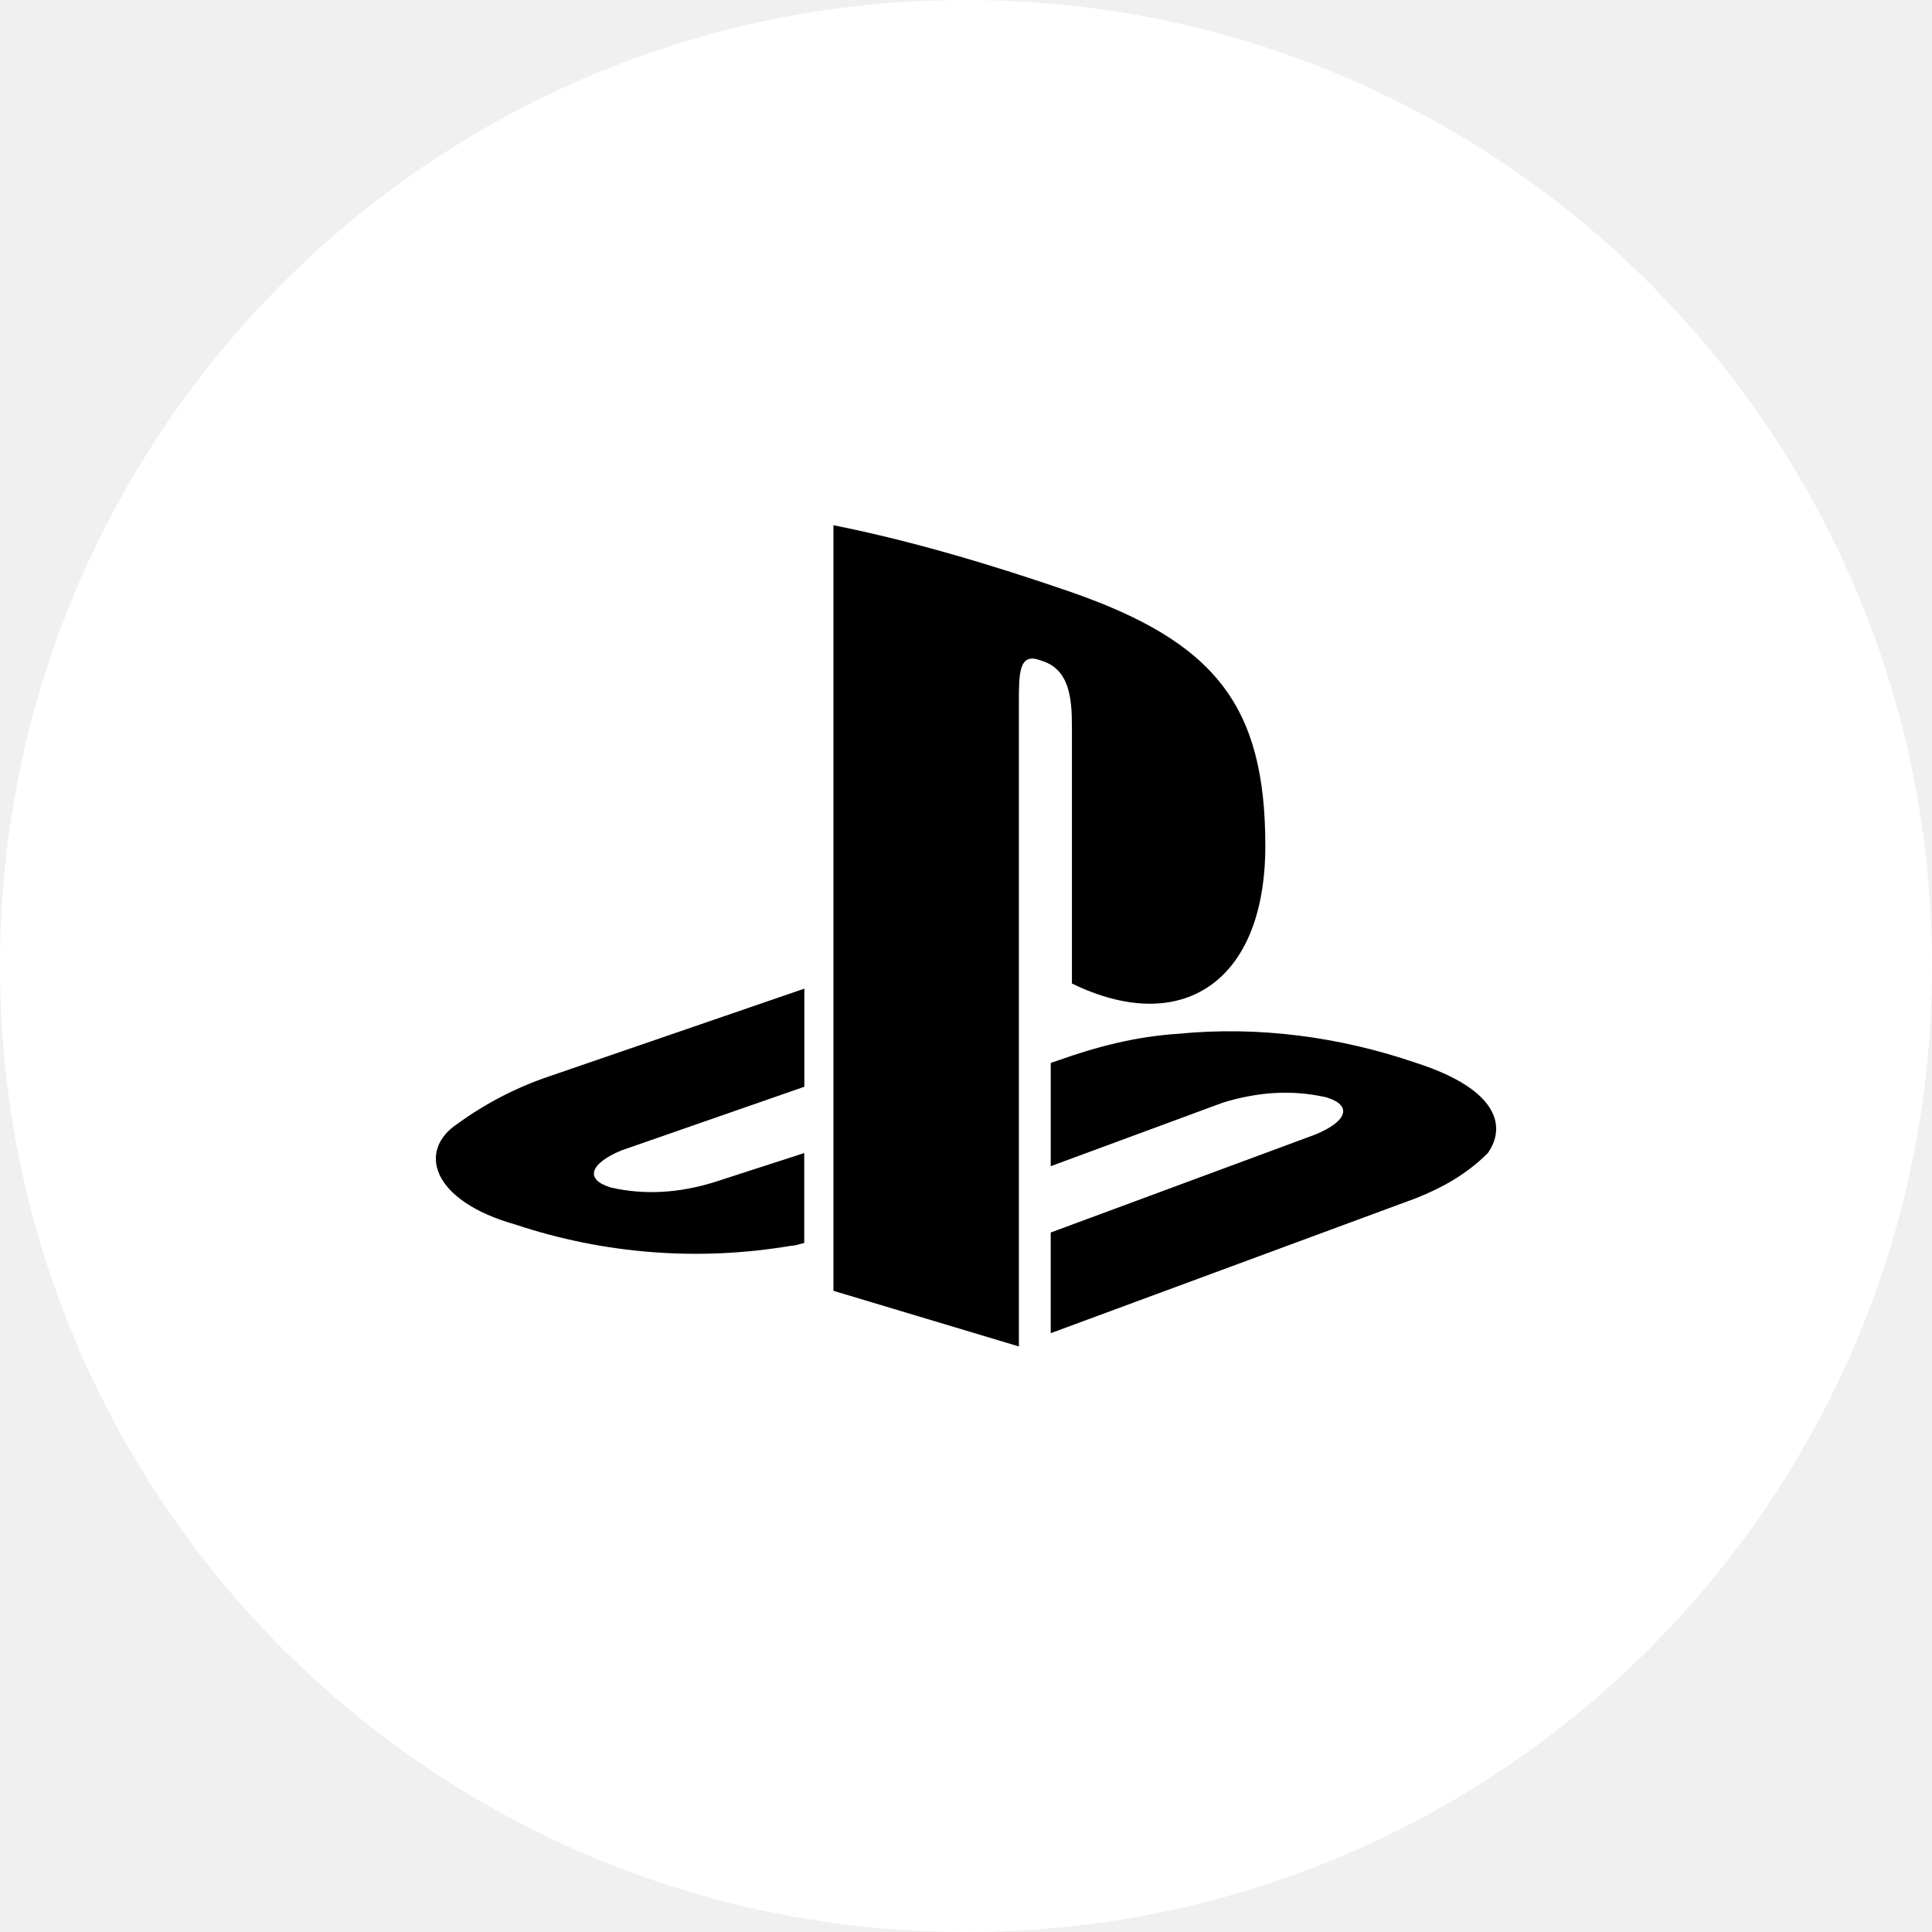
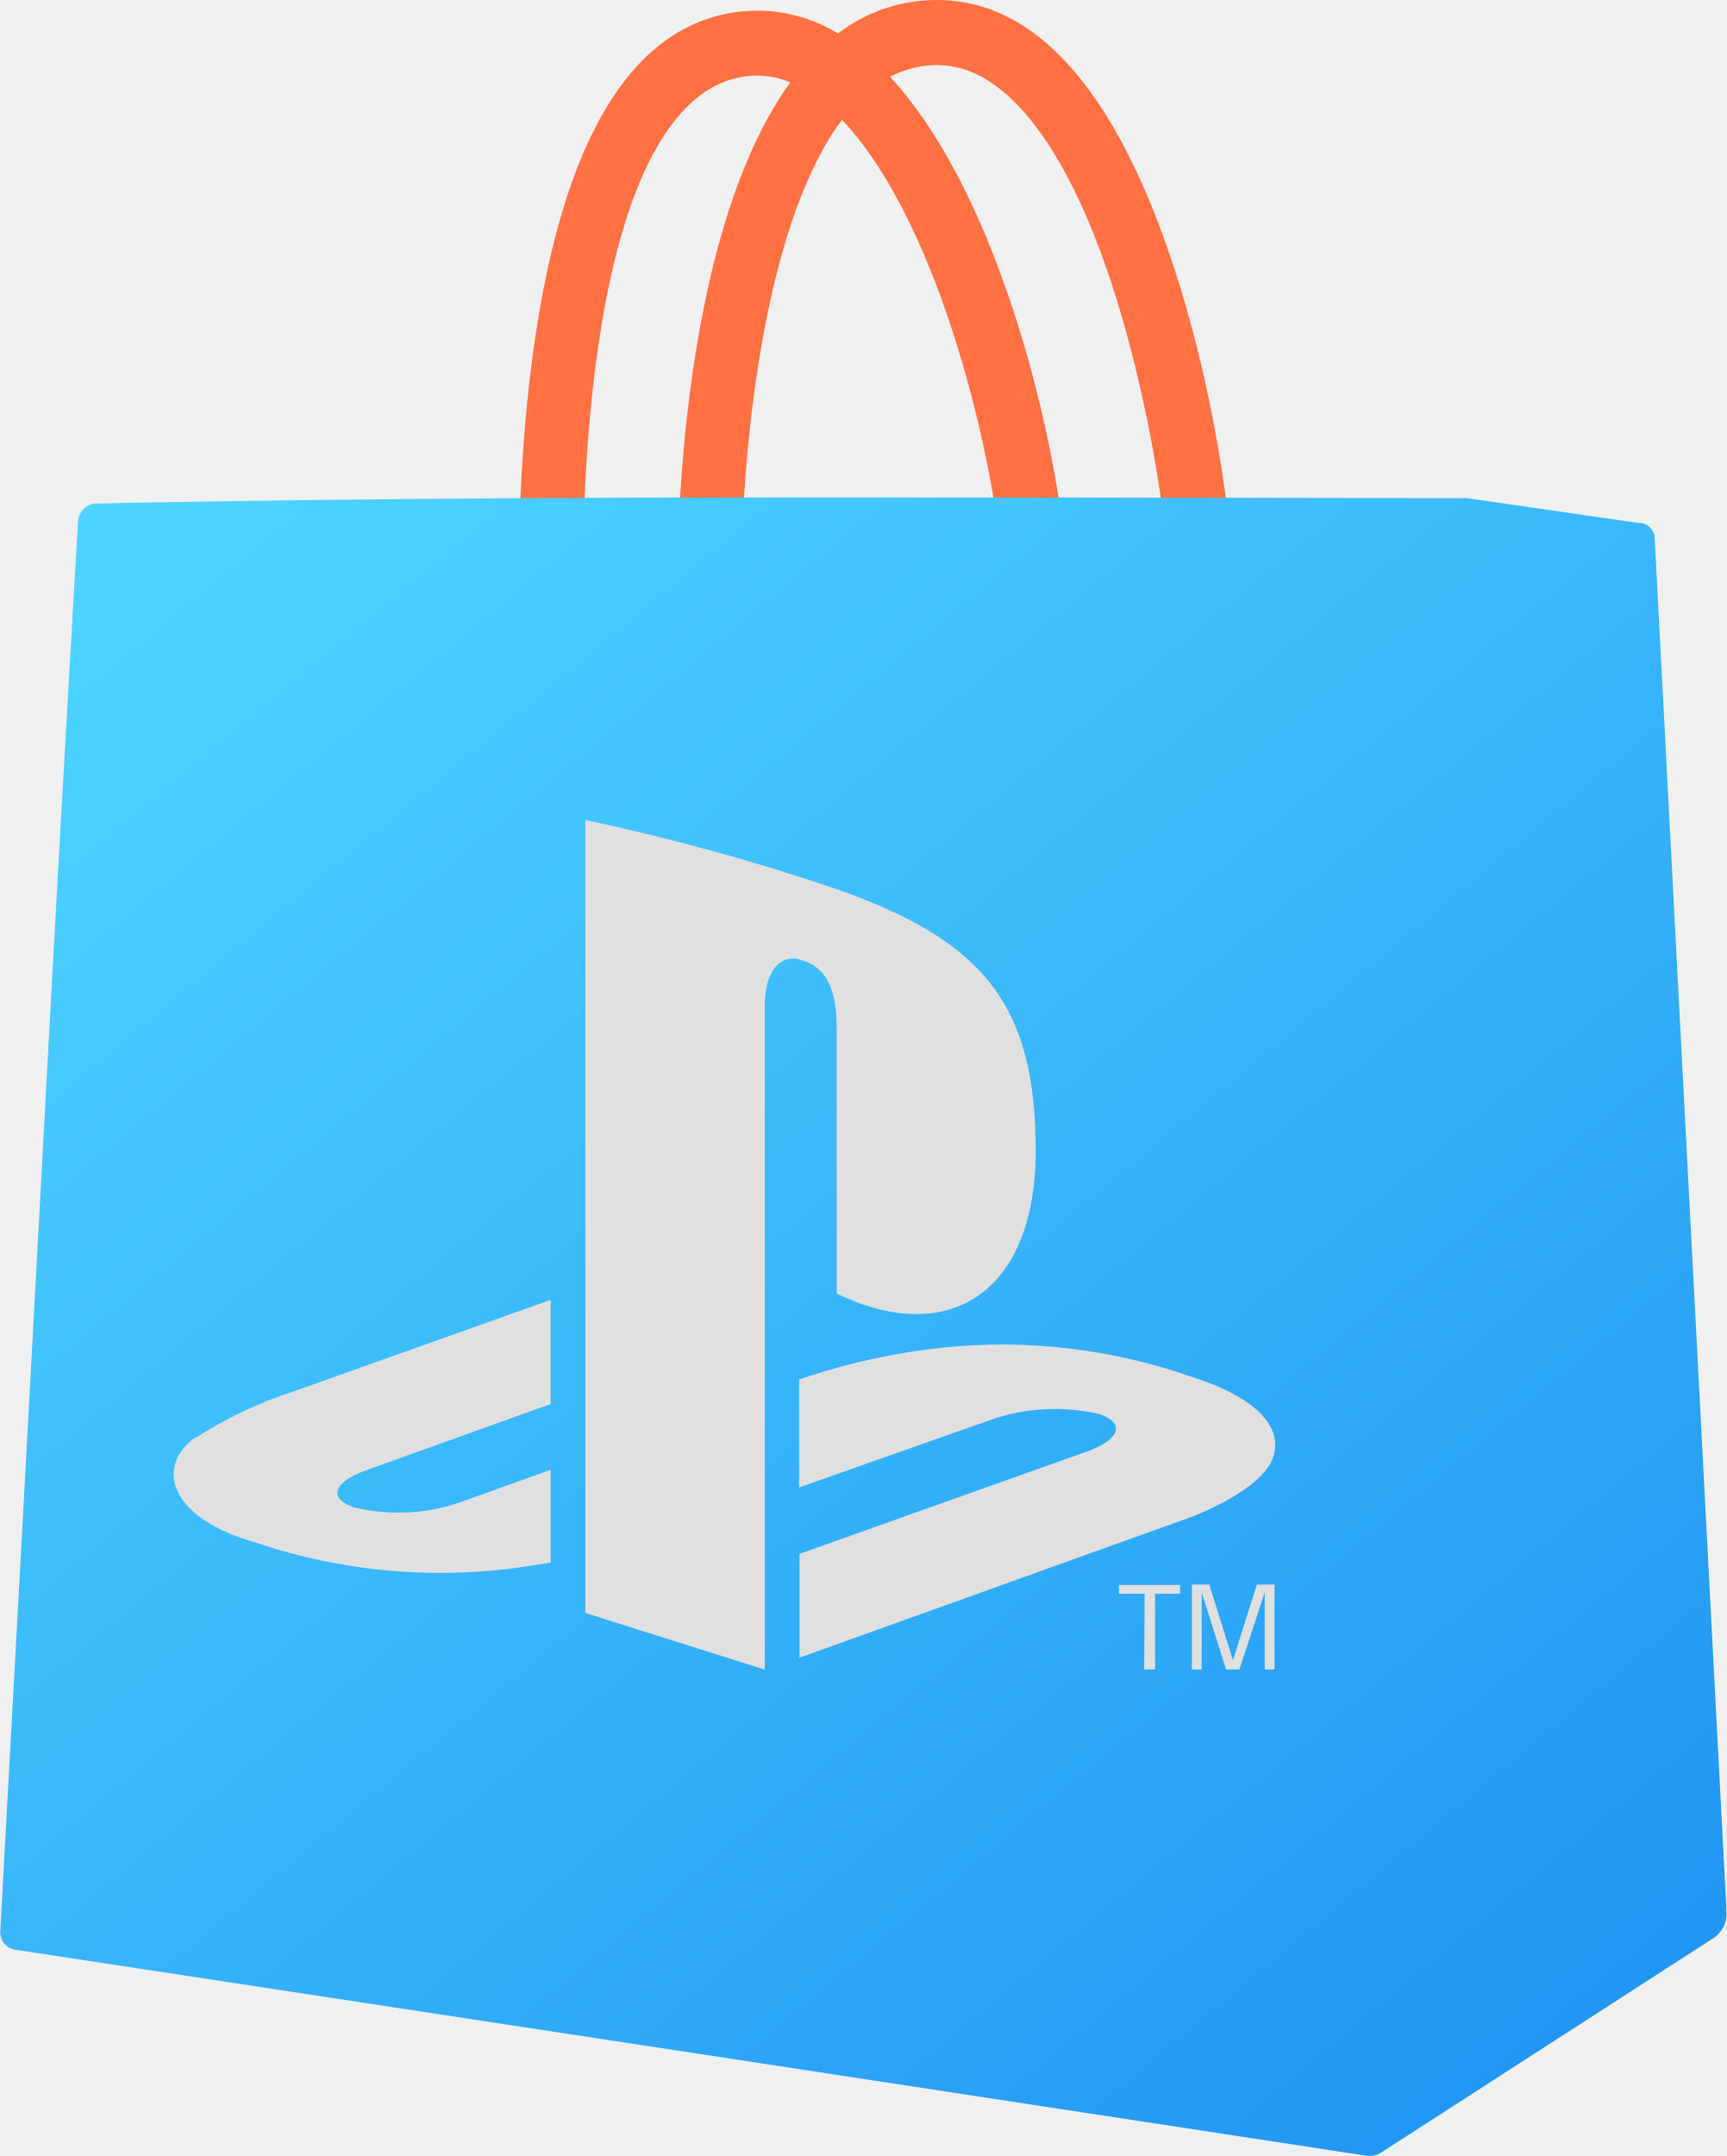
- <svg xmlns="http://www.w3.org/2000/svg" width="800px" height="800px" viewBox="0 0 1024 1024">
-   <circle cx="512" cy="512" r="512" style="fill:#ffffff" />
-   <path d="M242.37 595.7c-21.06 14-14 40.72 30.89 53.36a302.24 302.24 0 0 0 146 11.23c2.81 0 5.62-1.4 7-1.4v-47.75l-47.74 15.45c-18.25 5.62-36.51 7-54.76 2.81-14-4.21-11.23-12.64 5.62-19.66L426.32 576v-52l-134.8 46.34a181.6 181.6 0 0 0-49.15 25.36zm325.77-210.63v136.21c57.57 28.08 102.51 0 102.51-73 0-74.42-26.68-108.12-103.91-134.8-40.72-14-82.85-26.68-125-35.1v405.78l98.29 29.49V372.43c0-15.45 0-26.68 11.23-22.47 15.48 4.22 16.88 19.66 16.88 35.11zM750.69 563.4c-40.72-14-84.25-19.66-126.38-15.45-22.47 1.4-43.53 7-63.19 14l-4.21 1.4v54.76l91.27-33.7c18.25-5.62 36.51-7 54.76-2.81 14 4.21 11.23 12.64-5.62 19.66l-140.42 52v53.36L750.69 635c14-5.62 26.68-12.64 37.91-23.87 9.83-14.03 5.62-33.69-37.91-47.73z" style="fill:#000" />
+ <svg xmlns="http://www.w3.org/2000/svg" id="Layer_1" data-name="Layer 1" width="130.12" height="162.46" viewBox="0 0 130.12 162.46">
+   <defs>
+     <linearGradient id="linear-gradient-dark" x1="-121.04" y1="890.96" x2="-119.69" y2="889.42" gradientTransform="matrix(76.89, 0, 0, -73.85, 9638, 66141.62)" gradientUnits="userSpaceOnUse">
+       <stop offset="0" stop-color="#4dd3ff" />
+       <stop offset="1" stop-color="#2196f3" />
+     </linearGradient>
+   </defs>
+   <path d="M375.31,308.5a6.51,6.51,0,0,1,3.2.48c-7,9.6-8.25,27.63-8.46,34.47h4.82c.27-8.92,2-24.31,7.53-31.65,6.4,6.72,10.59,21.44,11.89,31.65h4.88c-1.31-11.09-5.81-27-13.15-34.89a7.59,7.59,0,0,1,3.49-.89c2.25,0,4.34,1.07,6.4,3.31,7.1,7.78,10.23,25.78,10.92,32.47h4.83c-.59-7.47-3.76-24.54-10.62-33.87-3.34-4.55-7.21-6.83-11.52-6.81a12.21,12.21,0,0,0-7.42,2.52,11.64,11.64,0,0,0-7.25-1.66c-12.81,1.31-16.33,21.43-16.8,39.83h4.84C363.41,321.93,367.87,309.26,375.31,308.5Z" transform="translate(-318.94 -302.77)" style="fill:#ff7043" />
+   <path d="M443.65,343.24a1.2,1.2,0,0,0-1.26-1.07l-12.86-1.86a1.36,1.36,0,0,0-.36,0c-5,0-23.11-.06-51.4-.06s-46.56.35-51.5.46a1.42,1.42,0,0,0-1.44,1.27c-.29,4.9-1.42,24.11-3,53.63-1.68,31.22-2.64,48.26-2.87,52.77a1.31,1.31,0,0,0,1.16,1.31l51.22,7.8,50.59,7.72a1.62,1.62,0,0,0,1.14-.26h0l25-16.13a2.2,2.2,0,0,0,1-1.93Z" transform="translate(-318.94 -302.77)" style="fill:url(#linear-gradient-dark)" />
+   <path d="M379.32,375.1c-1.69-.53-2.74,1.07-2.74,3.39v50.09l-13.52-4.27V364.56a165.12,165.12,0,0,1,18.62,5.1C393.12,373.6,397,378.5,397,389.48c0,10.76-6.63,14.83-15,10.76v-20C382,377.9,381.53,375.72,379.32,375.1Zm29.47,31.43a43.21,43.21,0,0,0-18.74-2.22A49.09,49.09,0,0,0,380,406.44l-.83.27v8.14l14.49-5.11a14.7,14.7,0,0,1,8.11-.42c2,.65,1.61,1.89-.84,2.8l-21.73,7.74v7.82l29.52-10.6s4-1.48,5.61-3.51S415.18,408.56,408.79,406.53Zm-75.18,4.59c-3,2.22-1.89,6.07,4.65,7.9a43.41,43.41,0,0,0,20.82,1.71l1.36-.21v-7l-6.7,2.41a14.25,14.25,0,0,1-8.09.43c-2-.65-1.61-1.9.85-2.79l13.94-5v-7.85l-19.38,6.9a31.84,31.84,0,0,0-7.45,3.54Zm71.57,17.45H406v-5.71h1.88v-.66h-4.6v.66h1.93Zm4.9-6.4h-1.31v6.4h.74v-5.81h0l1.84,5.81h1l1.91-5.81h0v5.81H415v-6.4h-1.33l-1.8,5.7h0Z" transform="translate(-318.94 -302.77)" style="fill:#e0e0e0" />
</svg>
